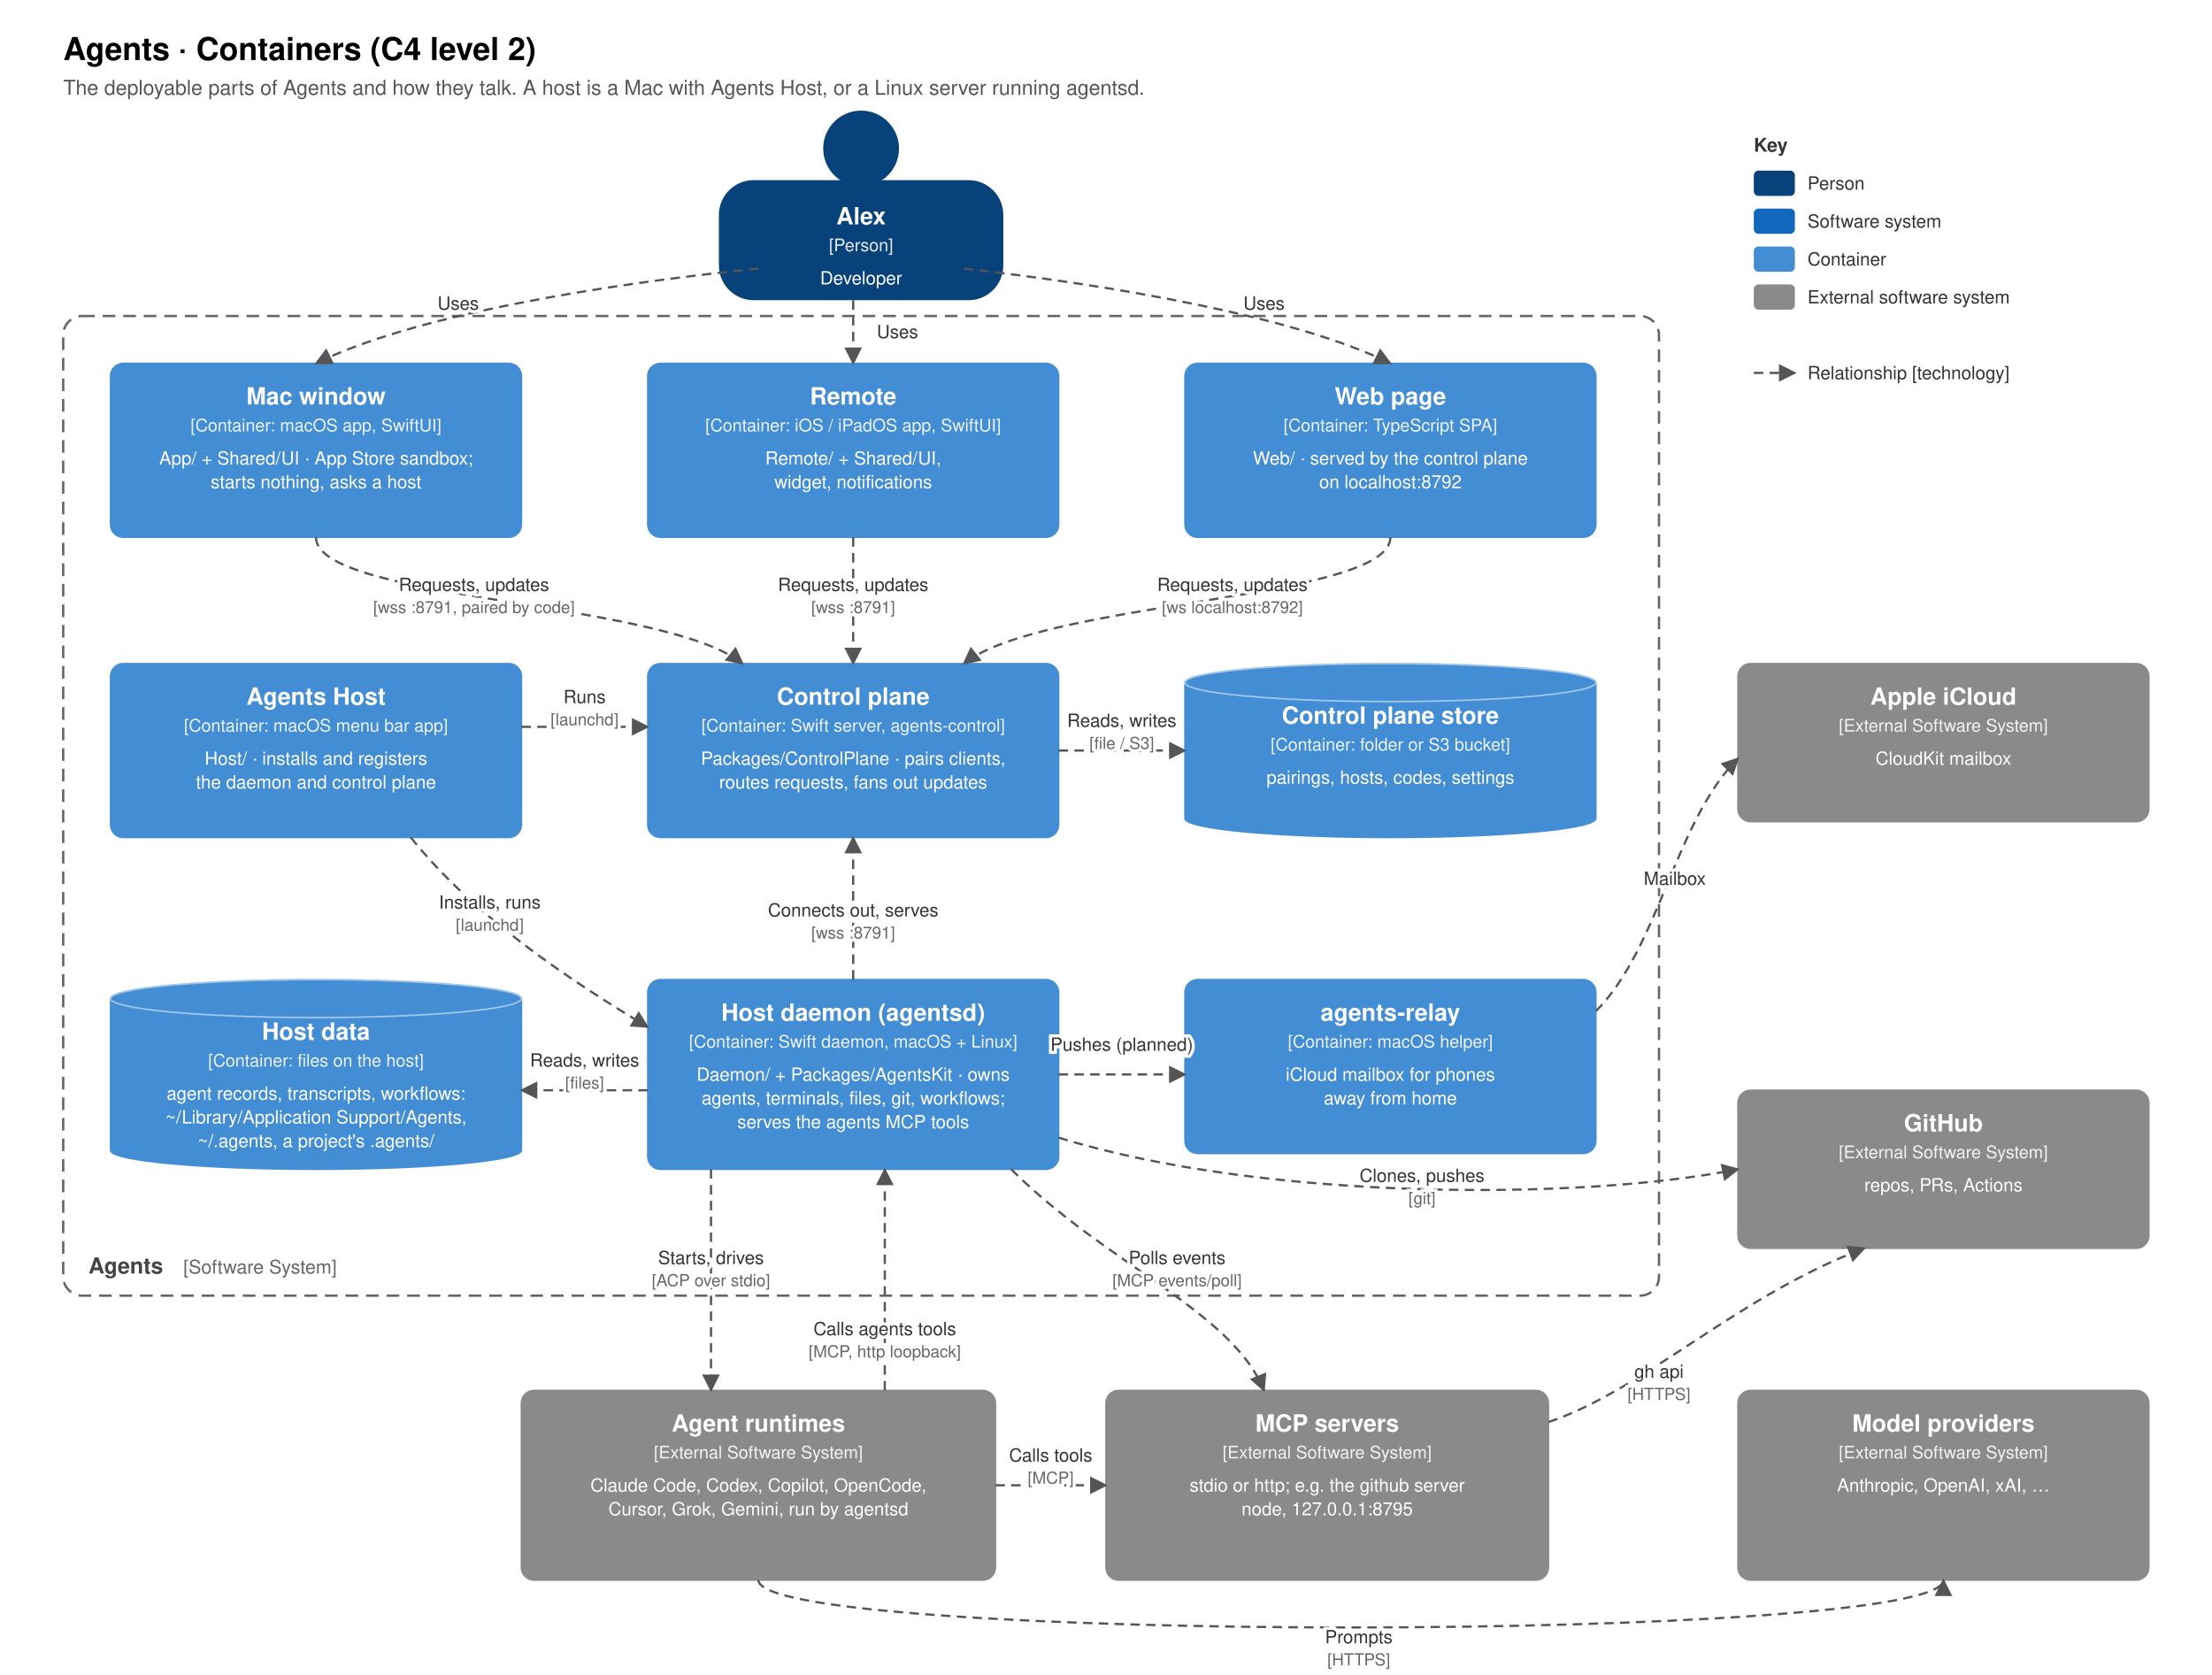
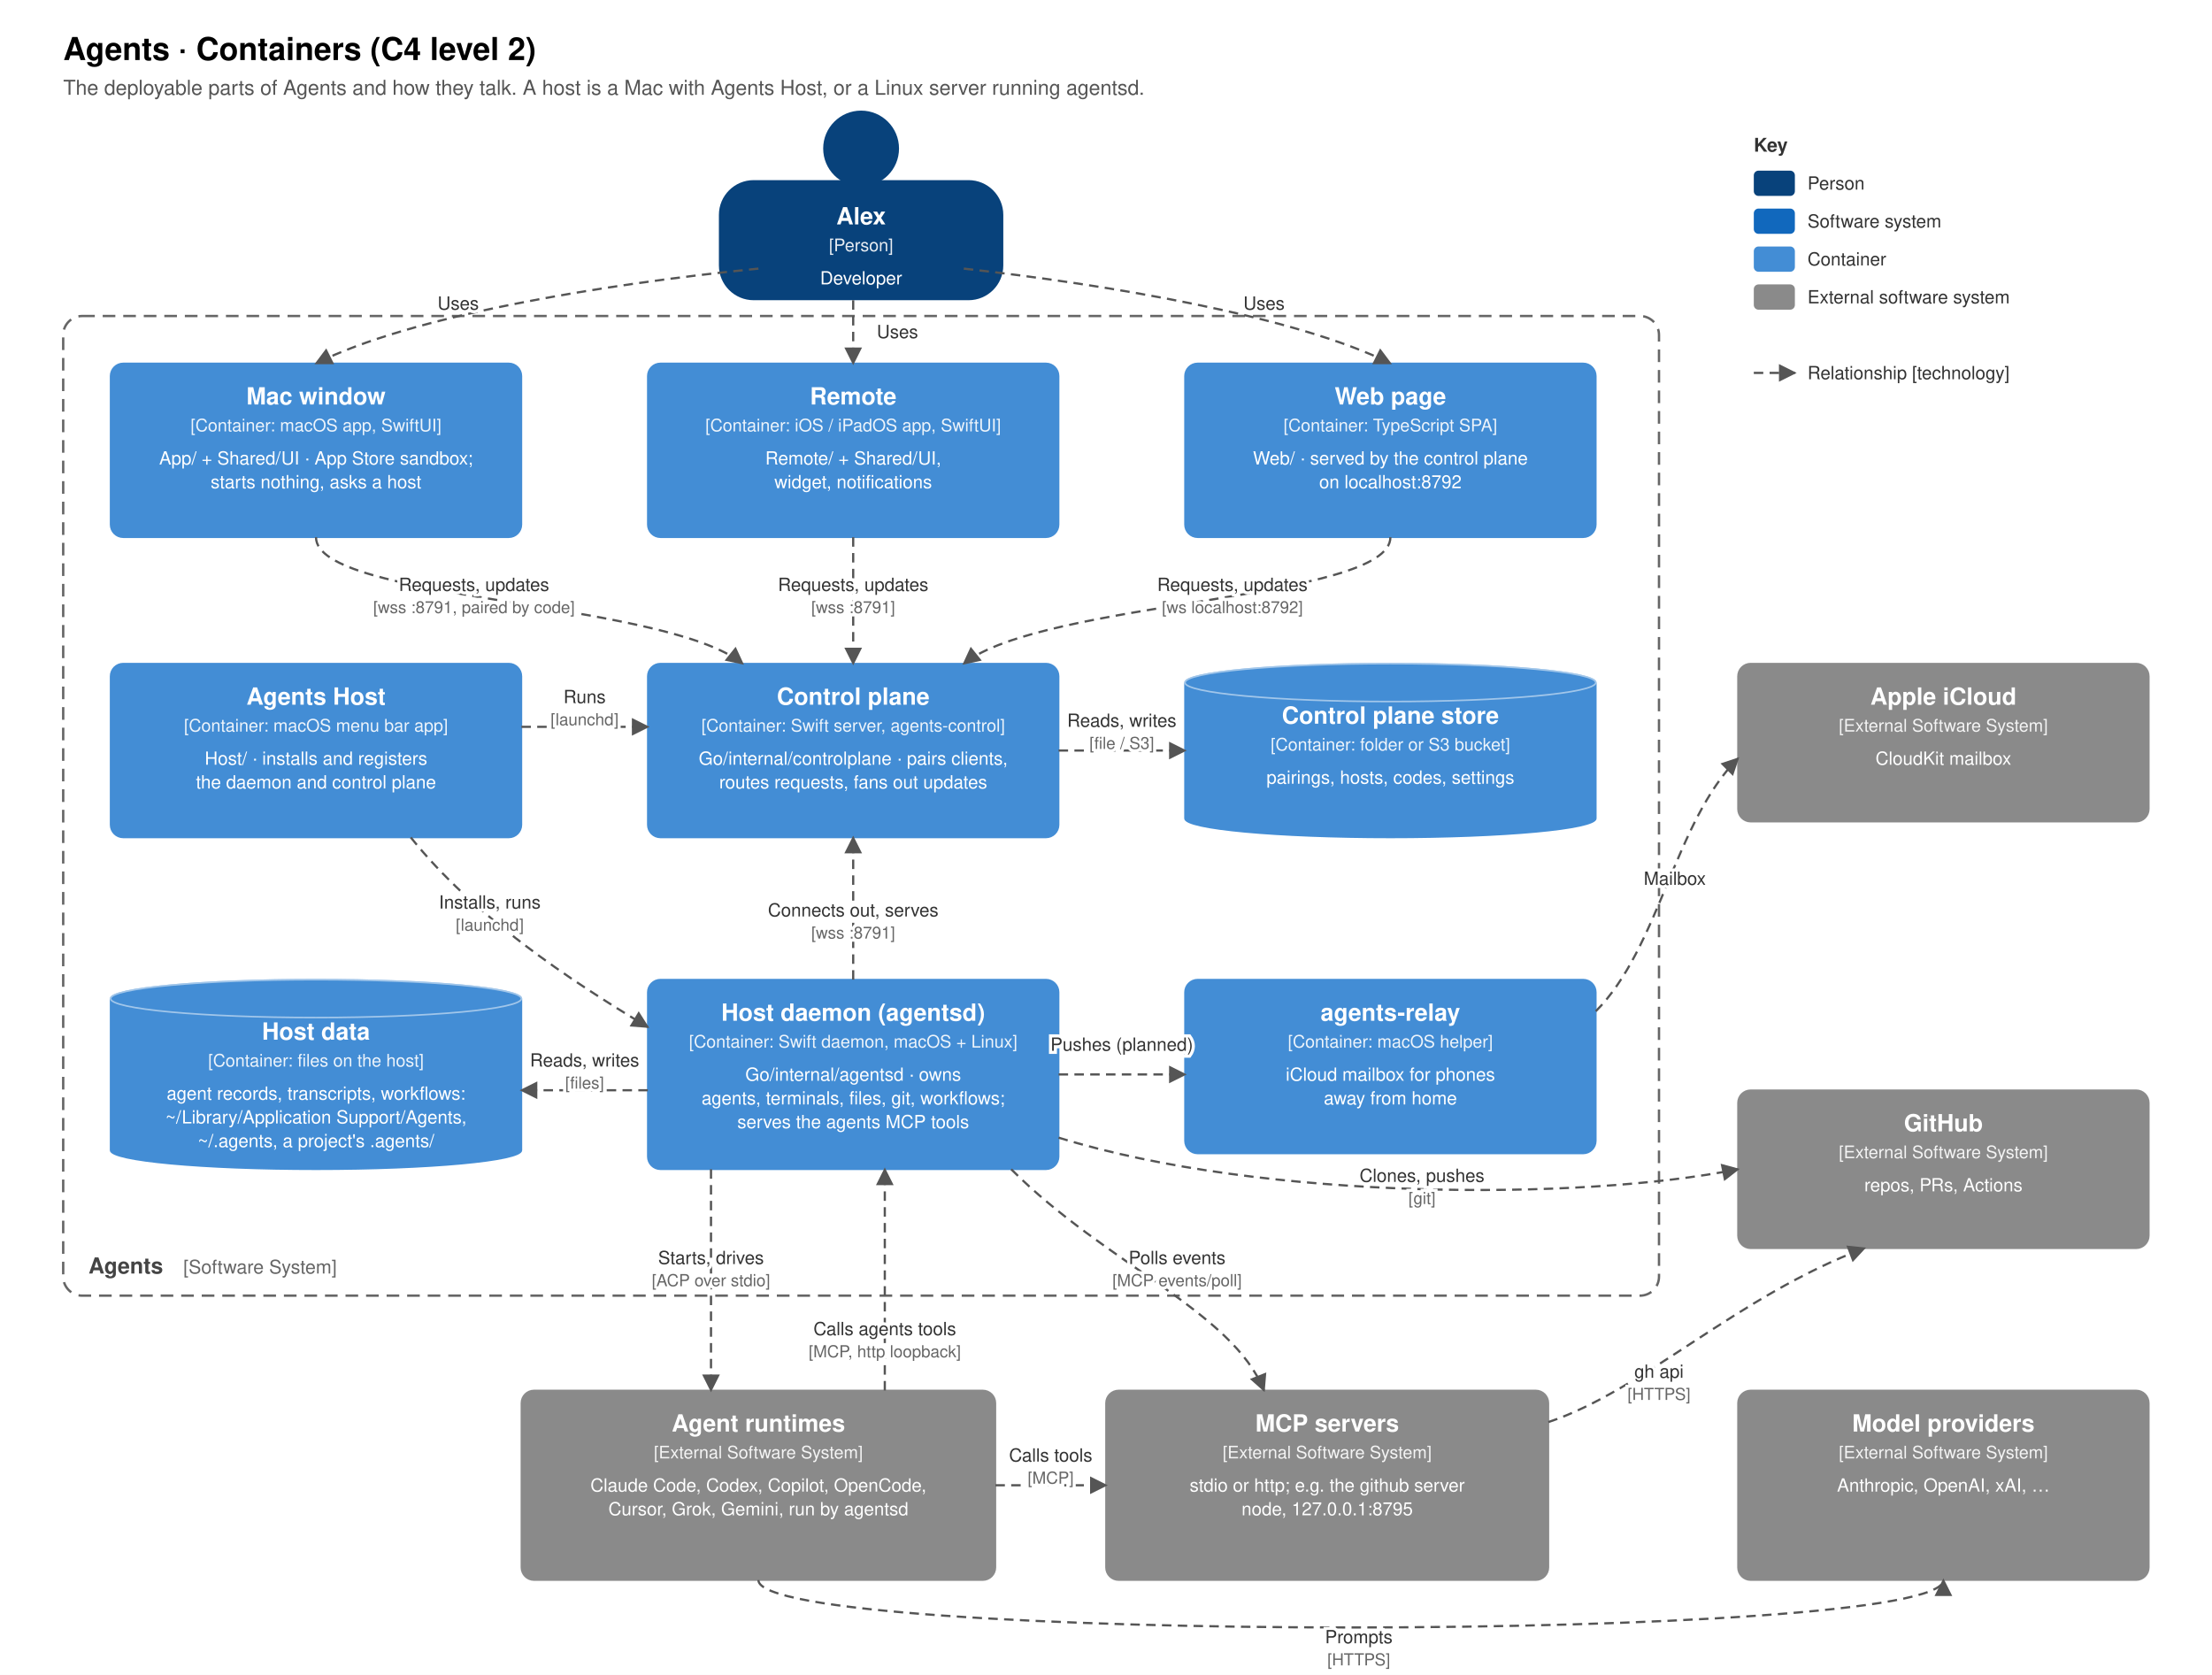
<svg xmlns="http://www.w3.org/2000/svg" viewBox="0 0 1400 1060" width="1400" height="1060" font-family="-apple-system, Helvetica, Arial, sans-serif">
  <defs>
    <marker id="a" viewBox="0 0 10 10" refX="9" refY="5" markerWidth="8" markerHeight="8" orient="auto-start-reverse">
      <path d="M0,0 L10,5 L0,10 z" fill="#555" />
    </marker>
    <style>
.t{fill:#fff;font-weight:700;font-size:15px;text-anchor:middle} .k{fill:#fff;font-size:11px;text-anchor:middle;opacity:.9} .d{fill:#fff;font-size:11.5px;text-anchor:middle}
.r{stroke:#555;stroke-width:1.4;fill:none;stroke-dasharray:6 4;marker-end:url(#a)} .rl{font-size:11.5px;fill:#333;text-anchor:middle} .rt{font-size:10.5px;fill:#666;text-anchor:middle}
</style>
  </defs>
  <rect width="1400" height="1060" fill="#fff" />
  <text x="40" y="38" font-size="20" font-weight="700">Agents · Containers (C4 level 2)</text>
  <text x="40" y="60" font-size="13" fill="#555">The deployable parts of Agents and how they talk. A host is a Mac with Agents Host, or a Linux server running agentsd.</text>
  <rect x="40" y="200" width="1010" height="620" rx="12" fill="none" stroke="#666" stroke-width="1.5" stroke-dasharray="8 5" />
  <text x="56" y="806" font-size="14" font-weight="700" fill="#444">Agents</text>
  <text x="116" y="806" font-size="12" fill="#666">[Software System]</text>
  <circle cx="545.0" cy="94" r="24" fill="#08427b" />
  <rect x="455" y="114" width="180" height="76" rx="22" fill="#08427b" />
  <text class="t" x="545.0" y="142">Alex</text>
  <text class="k" x="545.0" y="159">[Person]</text>
  <text class="d" x="545.0" y="180">Developer</text>
  <rect x="70" y="230" width="260" height="110" rx="8" fill="#438dd5" stroke="#438dd5" />
  <text class="t" x="200.0" y="256">Mac window</text>
  <text class="k" x="200.0" y="273">[Container: macOS app, SwiftUI]</text>
  <text class="d" x="200.0" y="294">App/ + Shared/UI · App Store sandbox;</text>
  <text class="d" x="200.0" y="309">starts nothing, asks a host</text>
  <rect x="410" y="230" width="260" height="110" rx="8" fill="#438dd5" stroke="#438dd5" />
  <text class="t" x="540.0" y="256">Remote</text>
  <text class="k" x="540.0" y="273">[Container: iOS / iPadOS app, SwiftUI]</text>
  <text class="d" x="540.0" y="294">Remote/ + Shared/UI,</text>
  <text class="d" x="540.0" y="309">widget, notifications</text>
  <rect x="750" y="230" width="260" height="110" rx="8" fill="#438dd5" stroke="#438dd5" />
  <text class="t" x="880.0" y="256">Web page</text>
  <text class="k" x="880.0" y="273">[Container: TypeScript SPA]</text>
  <text class="d" x="880.0" y="294">Web/ · served by the control plane</text>
  <text class="d" x="880.0" y="309">on localhost:8792</text>
  <rect x="70" y="420" width="260" height="110" rx="8" fill="#438dd5" stroke="#438dd5" />
  <text class="t" x="200.0" y="446">Agents Host</text>
  <text class="k" x="200.0" y="463">[Container: macOS menu bar app]</text>
  <text class="d" x="200.0" y="484">Host/ · installs and registers</text>
  <text class="d" x="200.0" y="499">the daemon and control plane</text>
  <rect x="410" y="420" width="260" height="110" rx="8" fill="#438dd5" stroke="#438dd5" />
  <text class="t" x="540.0" y="446">Control plane</text>
  <text class="k" x="540.0" y="463">[Container: Swift server, agents-control]</text>
-   <text class="d" x="540.0" y="484">Packages/ControlPlane · pairs clients,</text>
+   <text class="d" x="540.0" y="484">Go/internal/controlplane · pairs clients,</text>
  <text class="d" x="540.0" y="499">routes requests, fans out updates</text>
  <path d="M750,432 L750,518 A130.0,12 0 0 0 1010,518 L1010,432 A130.0,12 0 0 0 750,432 Z" fill="#438dd5" stroke="#438dd5" />
  <ellipse cx="880.0" cy="432" rx="130.0" ry="12" fill="#438dd5" stroke="#fff" stroke-opacity=".5" />
  <text class="t" x="880.0" y="458">Control plane store</text>
  <text class="k" x="880.0" y="475">[Container: folder or S3 bucket]</text>
  <text class="d" x="880.0" y="496">pairings, hosts, codes, settings</text>
  <path d="M70,632 L70,728 A130.0,12 0 0 0 330,728 L330,632 A130.0,12 0 0 0 70,632 Z" fill="#438dd5" stroke="#438dd5" />
  <ellipse cx="200.0" cy="632" rx="130.0" ry="12" fill="#438dd5" stroke="#fff" stroke-opacity=".5" />
  <text class="t" x="200.0" y="658">Host data</text>
  <text class="k" x="200.0" y="675">[Container: files on the host]</text>
  <text class="d" x="200.0" y="696">agent records, transcripts, workflows:</text>
  <text class="d" x="200.0" y="711">~/Library/Application Support/Agents,</text>
  <text class="d" x="200.0" y="726">~/.agents, a project's .agents/</text>
  <rect x="410" y="620" width="260" height="120" rx="8" fill="#438dd5" stroke="#438dd5" />
  <text class="t" x="540.0" y="646">Host daemon (agentsd)</text>
  <text class="k" x="540.0" y="663">[Container: Swift daemon, macOS + Linux]</text>
-   <text class="d" x="540.0" y="684">Daemon/ + Packages/AgentsKit · owns</text>
+   <text class="d" x="540.0" y="684">Go/internal/agentsd · owns</text>
  <text class="d" x="540.0" y="699">agents, terminals, files, git, workflows;</text>
  <text class="d" x="540.0" y="714">serves the agents MCP tools</text>
  <rect x="750" y="620" width="260" height="110" rx="8" fill="#438dd5" stroke="#438dd5" />
  <text class="t" x="880.0" y="646">agents-relay</text>
  <text class="k" x="880.0" y="663">[Container: macOS helper]</text>
  <text class="d" x="880.0" y="684">iCloud mailbox for phones</text>
  <text class="d" x="880.0" y="699">away from home</text>
  <rect x="330" y="880" width="300" height="120" rx="8" fill="#8a8a8a" stroke="#8a8a8a" />
  <text class="t" x="480.0" y="906">Agent runtimes</text>
  <text class="k" x="480.0" y="923">[External Software System]</text>
  <text class="d" x="480.0" y="944">Claude Code, Codex, Copilot, OpenCode,</text>
  <text class="d" x="480.0" y="959">Cursor, Grok, Gemini, run by agentsd</text>
  <rect x="700" y="880" width="280" height="120" rx="8" fill="#8a8a8a" stroke="#8a8a8a" />
  <text class="t" x="840.0" y="906">MCP servers</text>
  <text class="k" x="840.0" y="923">[External Software System]</text>
  <text class="d" x="840.0" y="944">stdio or http; e.g. the github server</text>
  <text class="d" x="840.0" y="959">node, 127.0.0.1:8795</text>
  <rect x="1100" y="880" width="260" height="120" rx="8" fill="#8a8a8a" stroke="#8a8a8a" />
  <text class="t" x="1230.0" y="906">Model providers</text>
  <text class="k" x="1230.0" y="923">[External Software System]</text>
  <text class="d" x="1230.0" y="944">Anthropic, OpenAI, xAI, …</text>
  <rect x="1100" y="690" width="260" height="100" rx="8" fill="#8a8a8a" stroke="#8a8a8a" />
  <text class="t" x="1230.0" y="716">GitHub</text>
  <text class="k" x="1230.0" y="733">[External Software System]</text>
  <text class="d" x="1230.0" y="754">repos, PRs, Actions</text>
  <rect x="1100" y="420" width="260" height="100" rx="8" fill="#8a8a8a" stroke="#8a8a8a" />
  <text class="t" x="1230.0" y="446">Apple iCloud</text>
  <text class="k" x="1230.0" y="463">[External Software System]</text>
  <text class="d" x="1230.0" y="484">CloudKit mailbox</text>
  <text x="1110" y="96" font-size="12" font-weight="700" fill="#333">Key</text>
  <rect x="1110" y="108" width="26" height="16" rx="3" fill="#08427b" />
  <text x="1144" y="120" font-size="11.5" fill="#333">Person</text>
  <rect x="1110" y="132" width="26" height="16" rx="3" fill="#1168bd" />
  <text x="1144" y="144" font-size="11.5" fill="#333">Software system</text>
  <rect x="1110" y="156" width="26" height="16" rx="3" fill="#438dd5" />
  <text x="1144" y="168" font-size="11.5" fill="#333">Container</text>
  <rect x="1110" y="180" width="26" height="16" rx="3" fill="#8a8a8a" />
  <text x="1144" y="192" font-size="11.5" fill="#333">External software system</text>
  <path class="r" d="M1110,236 L1136,236" />
  <text x="1144" y="240" font-size="11.5" fill="#333">Relationship [technology]</text>
  <path class="r" d="M480,170 C380,180 260,200 200,230" />
  <text class="rl" x="290" y="196">
    <tspan style="paint-order:stroke;stroke:#fff;stroke-width:4px">Uses</tspan>
  </text>
  <path class="r" d="M540,190 L540,230" />
  <text class="rl" x="568" y="214">
    <tspan style="paint-order:stroke;stroke:#fff;stroke-width:4px">Uses</tspan>
  </text>
  <path class="r" d="M610,170 C700,180 820,200 880,230" />
  <text class="rl" x="800" y="196">
    <tspan style="paint-order:stroke;stroke:#fff;stroke-width:4px">Uses</tspan>
  </text>
  <path class="r" d="M200,340 C200,380 420,380 470,420" />
  <text class="rl" x="300" y="374">
    <tspan style="paint-order:stroke;stroke:#fff;stroke-width:4px">Requests, updates</tspan>
  </text>
  <text class="rt" x="300" y="388">
    <tspan style="paint-order:stroke;stroke:#fff;stroke-width:4px">[wss :8791, paired by code]</tspan>
  </text>
  <path class="r" d="M540,340 L540,420" />
  <text class="rl" x="540" y="374">
    <tspan style="paint-order:stroke;stroke:#fff;stroke-width:4px">Requests, updates</tspan>
  </text>
  <text class="rt" x="540" y="388">
    <tspan style="paint-order:stroke;stroke:#fff;stroke-width:4px">[wss :8791]</tspan>
  </text>
  <path class="r" d="M880,340 C880,380 660,380 610,420" />
  <text class="rl" x="780" y="374">
    <tspan style="paint-order:stroke;stroke:#fff;stroke-width:4px">Requests, updates</tspan>
  </text>
  <text class="rt" x="780" y="388">
    <tspan style="paint-order:stroke;stroke:#fff;stroke-width:4px">[ws localhost:8792]</tspan>
  </text>
  <path class="r" d="M670,475 L750,475" />
  <text class="rl" x="710" y="460">
    <tspan style="paint-order:stroke;stroke:#fff;stroke-width:4px">Reads, writes</tspan>
  </text>
  <text class="rt" x="710" y="474">
    <tspan style="paint-order:stroke;stroke:#fff;stroke-width:4px">[file / S3]</tspan>
  </text>
  <path class="r" d="M330,460 L410,460" />
  <text class="rl" x="370" y="445">
    <tspan style="paint-order:stroke;stroke:#fff;stroke-width:4px">Runs</tspan>
  </text>
  <text class="rt" x="370" y="459">
    <tspan style="paint-order:stroke;stroke:#fff;stroke-width:4px">[launchd]</tspan>
  </text>
  <path class="r" d="M260,530 C300,580 360,620 410,650" />
  <text class="rl" x="310" y="575">
    <tspan style="paint-order:stroke;stroke:#fff;stroke-width:4px">Installs, runs</tspan>
  </text>
  <text class="rt" x="310" y="589">
    <tspan style="paint-order:stroke;stroke:#fff;stroke-width:4px">[launchd]</tspan>
  </text>
  <path class="r" d="M540,620 L540,530" />
  <text class="rl" x="540" y="580">
    <tspan style="paint-order:stroke;stroke:#fff;stroke-width:4px">Connects out, serves</tspan>
  </text>
  <text class="rt" x="540" y="594">
    <tspan style="paint-order:stroke;stroke:#fff;stroke-width:4px">[wss :8791]</tspan>
  </text>
  <path class="r" d="M410,690 L330,690" />
  <text class="rl" x="370" y="675">
    <tspan style="paint-order:stroke;stroke:#fff;stroke-width:4px">Reads, writes</tspan>
  </text>
  <text class="rt" x="370" y="689">
    <tspan style="paint-order:stroke;stroke:#fff;stroke-width:4px">[files]</tspan>
  </text>
  <path class="r" d="M670,680 L750,680" />
  <text class="rl" x="710" y="665">
    <tspan style="paint-order:stroke;stroke:#fff;stroke-width:4px">Pushes (planned)</tspan>
  </text>
  <path class="r" d="M1010,640 C1050,600 1060,520 1100,480" />
  <text class="rl" x="1060" y="560">
    <tspan style="paint-order:stroke;stroke:#fff;stroke-width:4px">Mailbox</tspan>
  </text>
  <path class="r" d="M670,720 C800,760 1000,760 1100,740" />
  <text class="rl" x="900" y="748">
    <tspan style="paint-order:stroke;stroke:#fff;stroke-width:4px">Clones, pushes</tspan>
  </text>
  <text class="rt" x="900" y="762">
    <tspan style="paint-order:stroke;stroke:#fff;stroke-width:4px">[git]</tspan>
  </text>
  <path class="r" d="M450,740 L450,880" />
  <text class="rl" x="450" y="800">
    <tspan style="paint-order:stroke;stroke:#fff;stroke-width:4px">Starts, drives</tspan>
  </text>
  <text class="rt" x="450" y="814">
    <tspan style="paint-order:stroke;stroke:#fff;stroke-width:4px">[ACP over stdio]</tspan>
  </text>
  <path class="r" d="M560,880 L560,740" />
  <text class="rl" x="560" y="845">
    <tspan style="paint-order:stroke;stroke:#fff;stroke-width:4px">Calls agents tools</tspan>
  </text>
  <text class="rt" x="560" y="859">
    <tspan style="paint-order:stroke;stroke:#fff;stroke-width:4px">[MCP, http loopback]</tspan>
  </text>
  <path class="r" d="M640,740 C700,800 780,830 800,880" />
  <text class="rl" x="745" y="800">
    <tspan style="paint-order:stroke;stroke:#fff;stroke-width:4px">Polls events</tspan>
  </text>
  <text class="rt" x="745" y="814">
    <tspan style="paint-order:stroke;stroke:#fff;stroke-width:4px">[MCP events/poll]</tspan>
  </text>
  <path class="r" d="M630,940 L700,940" />
  <text class="rl" x="665" y="925">
    <tspan style="paint-order:stroke;stroke:#fff;stroke-width:4px">Calls tools</tspan>
  </text>
  <text class="rt" x="665" y="939">
    <tspan style="paint-order:stroke;stroke:#fff;stroke-width:4px">[MCP]</tspan>
  </text>
  <path class="r" d="M480,1000 C480,1040 1230,1040 1230,1000" />
  <text class="rl" x="860" y="1040">
    <tspan style="paint-order:stroke;stroke:#fff;stroke-width:4px">Prompts</tspan>
  </text>
  <text class="rt" x="860" y="1054">
    <tspan style="paint-order:stroke;stroke:#fff;stroke-width:4px">[HTTPS]</tspan>
  </text>
  <path class="r" d="M980,900 C1040,880 1100,820 1180,790" />
  <text class="rl" x="1050" y="872">
    <tspan style="paint-order:stroke;stroke:#fff;stroke-width:4px">gh api</tspan>
  </text>
  <text class="rt" x="1050" y="886">
    <tspan style="paint-order:stroke;stroke:#fff;stroke-width:4px">[HTTPS]</tspan>
  </text>
</svg>
